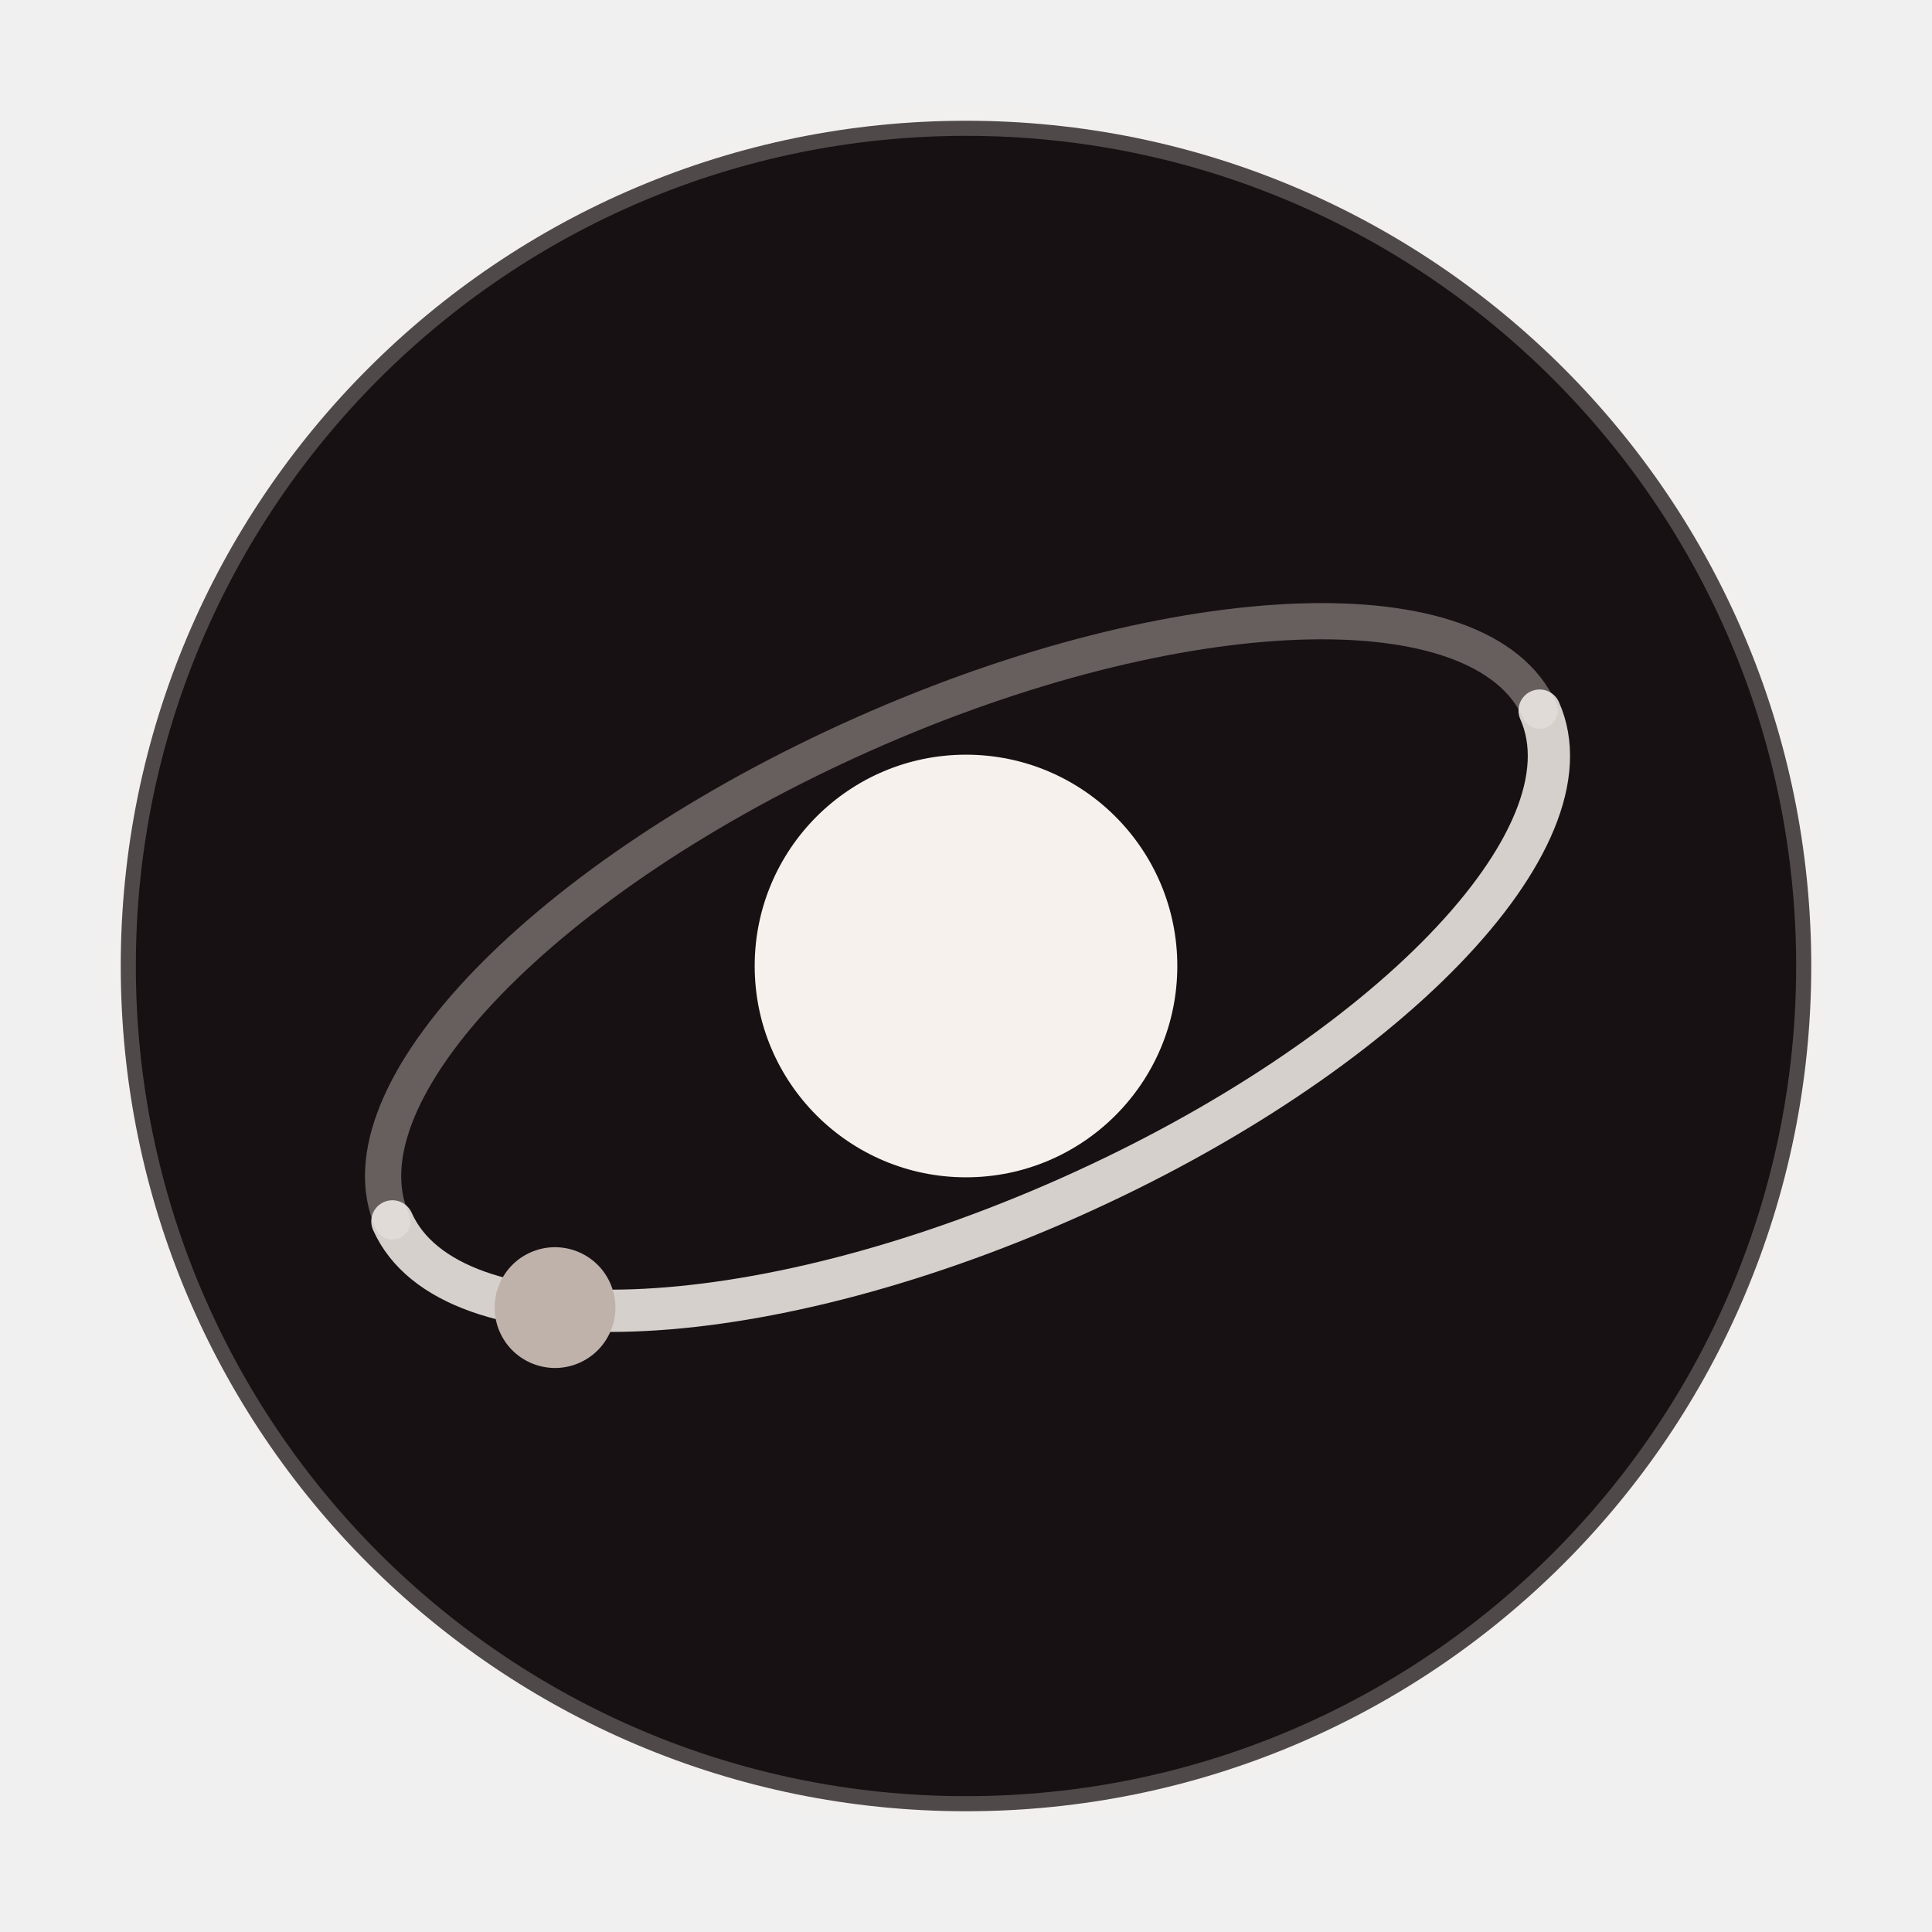
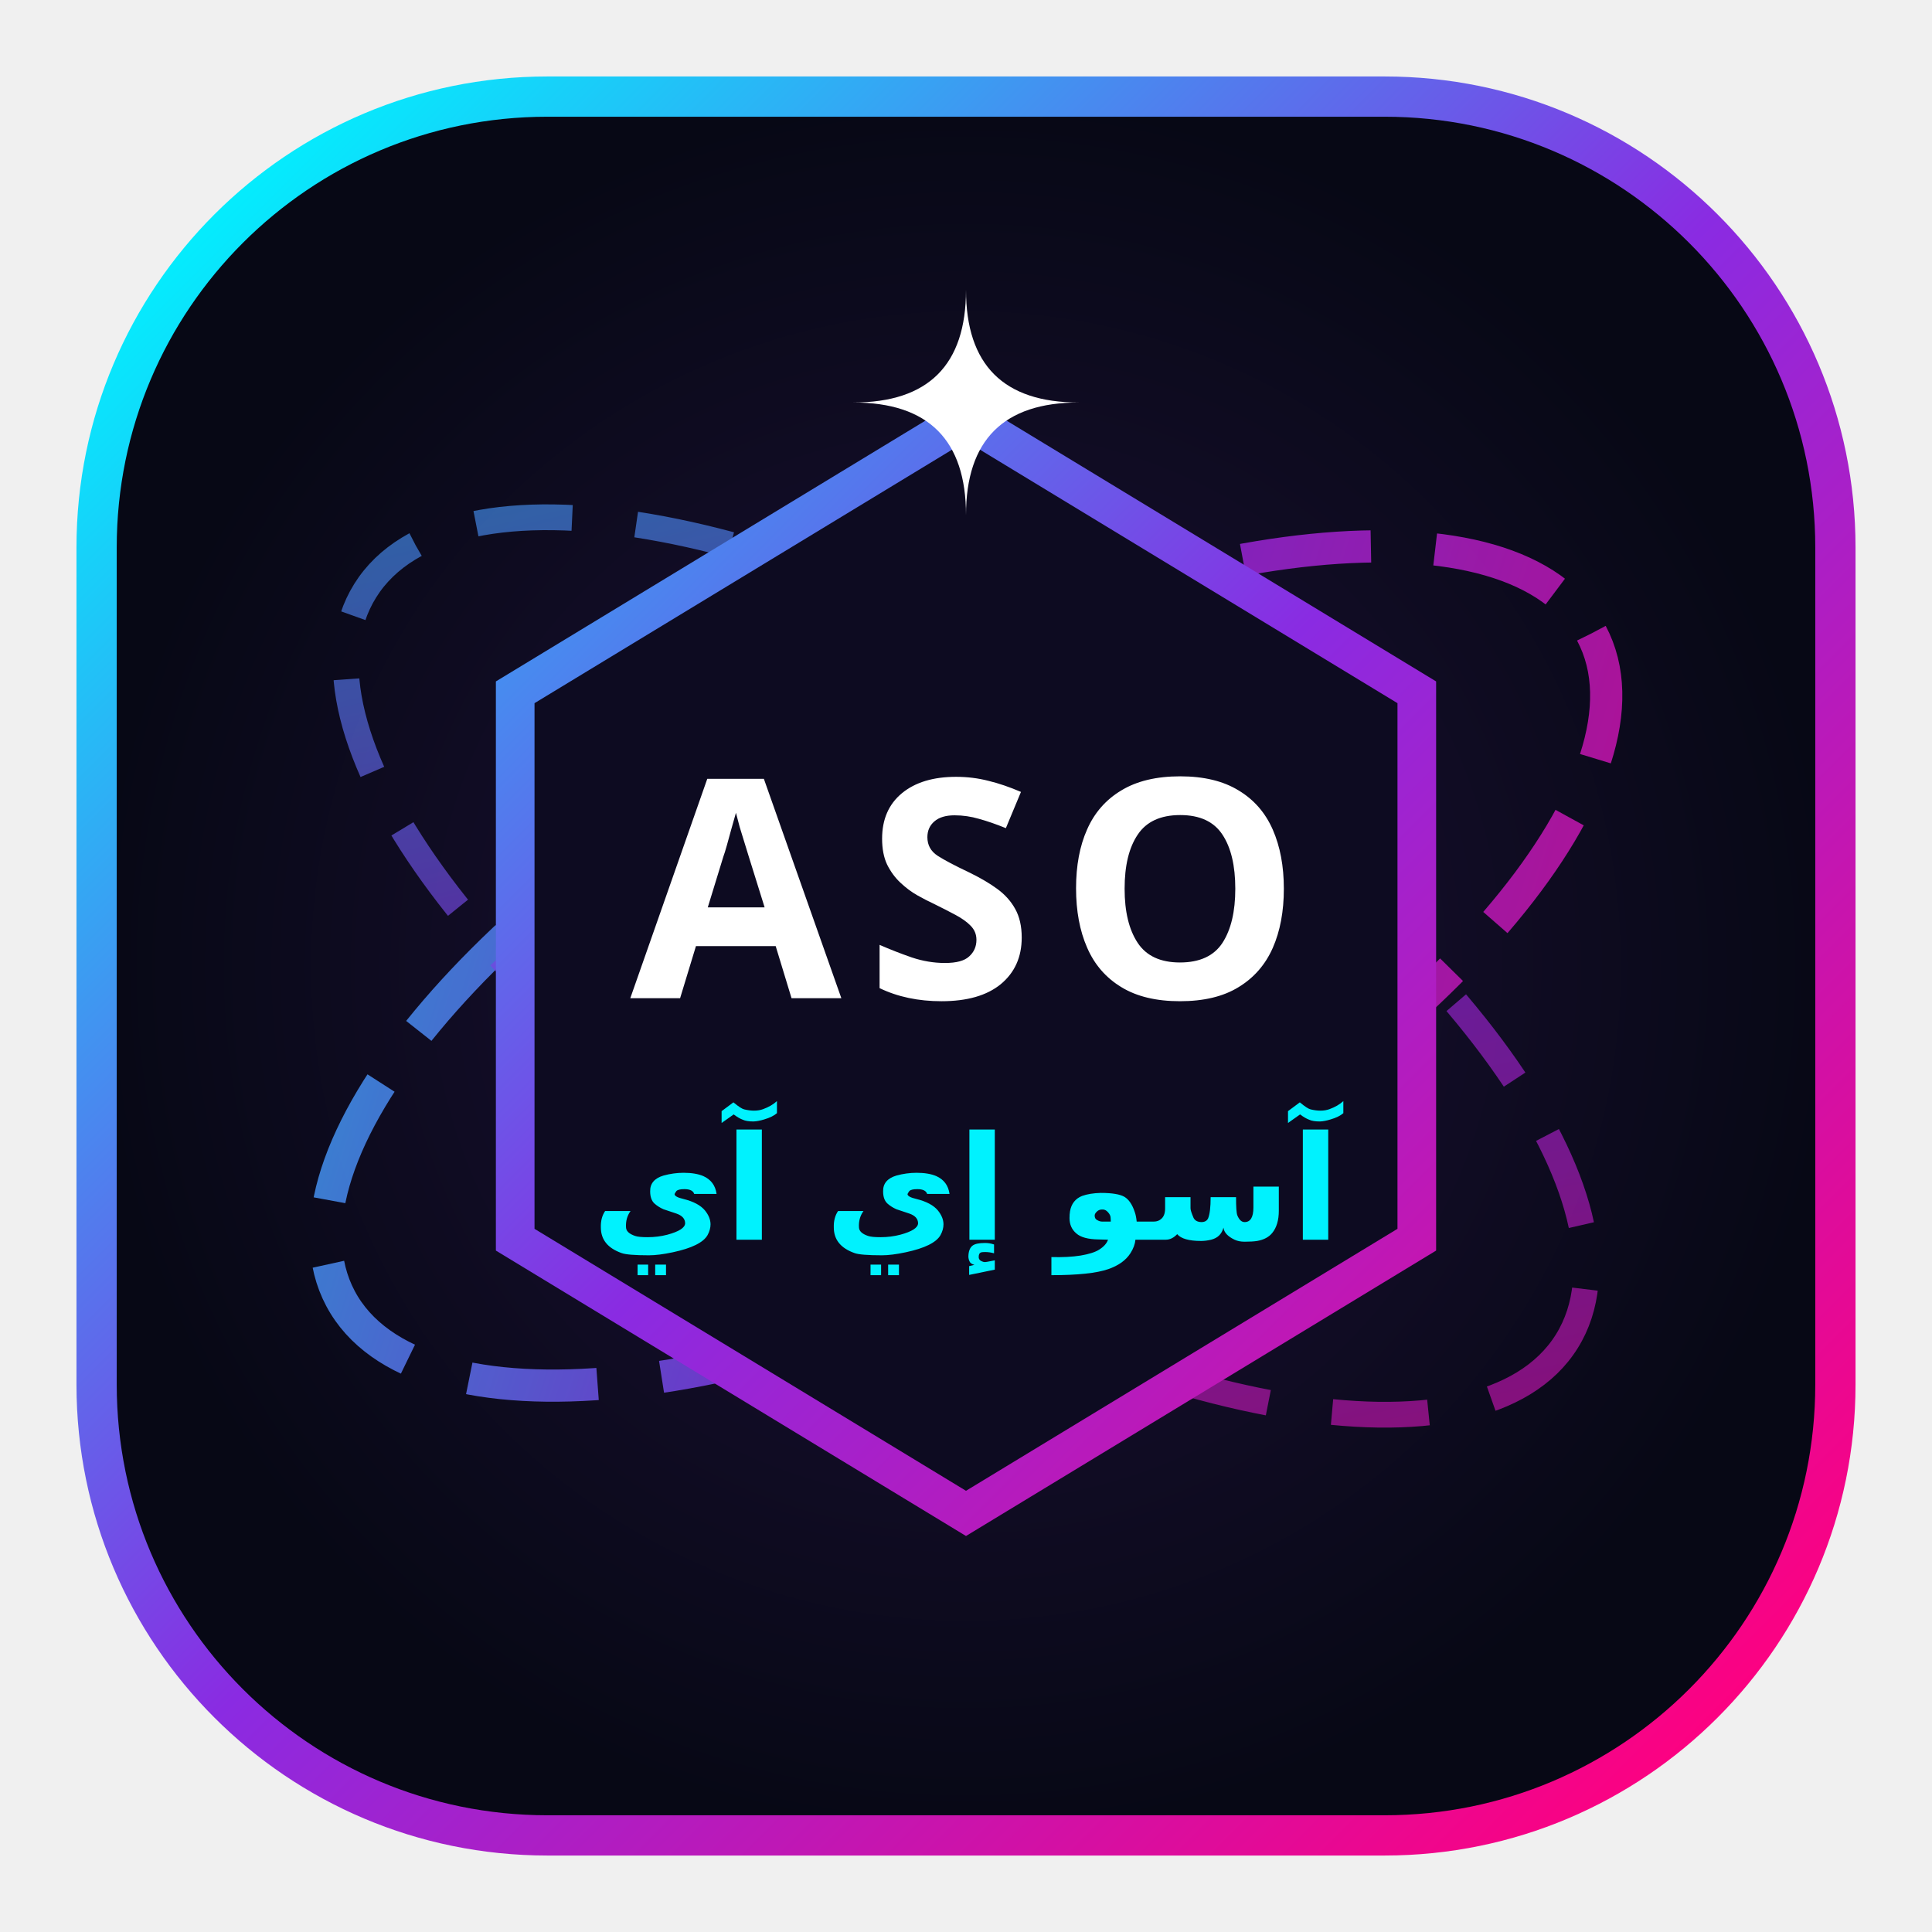
- <svg xmlns="http://www.w3.org/2000/svg" viewBox="0 0 160 160" fill="none" role="img" aria-label="SPARTA AI minimal mark">
-   <circle cx="80" cy="80" r="70" fill="#181113" stroke="#F6F1EC" stroke-opacity=".25" stroke-width="2.5" />
-   <g transform="rotate(-24 80 80)">
-     <path d="M28 80a52 21 0 0 1 104 0" stroke="#F6F1EC" stroke-opacity=".35" stroke-width="3" stroke-linecap="round" />
-   </g>
-   <circle cx="80" cy="80" r="17.5" fill="#F6F1EC" />
-   <g transform="rotate(-24 80 80)">
-     <path d="M132 80a52 21 0 0 1-104 0" stroke="#F6F1EC" stroke-opacity=".85" stroke-width="3.5" stroke-linecap="round" />
-     <circle cx="37.4" cy="92" r="5" fill="#BFB2AB" />
-   </g>
+ <svg xmlns="http://www.w3.org/2000/svg" viewBox="0 0 120 120" fill="none">
+   <defs>
+     <linearGradient id="tmdMonoGrad" x1="12" y1="12" x2="108" y2="108" gradientUnits="userSpaceOnUse">
+       <stop offset="0%" stop-color="#00f2fe" />
+       <stop offset="50%" stop-color="#8a2be2" />
+       <stop offset="100%" stop-color="#ff007f" />
+     </linearGradient>
+     <radialGradient id="tmdMonoCore" cx="50%" cy="50%" r="50%">
+       <stop offset="0%" stop-color="#1d1238" />
+       <stop offset="100%" stop-color="#070815" />
+     </radialGradient>
+   </defs>
+   <rect x="6" y="6" width="108" height="108" rx="28" fill="url(#tmdMonoCore)" stroke="url(#tmdMonoGrad)" stroke-width="2.5" />
+   <ellipse cx="60" cy="60" rx="44" ry="18" transform="rotate(-28 60 60)" stroke="url(#tmdMonoGrad)" stroke-width="2" stroke-dasharray="8 4" opacity="0.85" />
+   <ellipse cx="60" cy="60" rx="44" ry="18" transform="rotate(32 60 60)" stroke="url(#tmdMonoGrad)" stroke-width="1.6" stroke-dasharray="6 4" opacity="0.65" />
+   <polygon points="60,26 88,43 88,77 60,94 32,77 32,43" fill="#0d0b21" stroke="url(#tmdMonoGrad)" stroke-width="2.4" />
+   <text x="60" y="62" font-family="'Space Grotesk', 'Cairo', sans-serif" font-size="19" font-weight="900" fill="#ffffff" text-anchor="middle" letter-spacing="1.5">ASO</text>
+   <text x="60" y="77" font-family="'Cairo', sans-serif" font-size="9" font-weight="800" fill="#00f2fe" text-anchor="middle">آسو إي آي</text>
+   <path d="M60 18 Q60 25 67 25 Q60 25 60 32 Q60 25 53 25 Q60 25 60 18 Z" fill="#ffffff" />
</svg>
